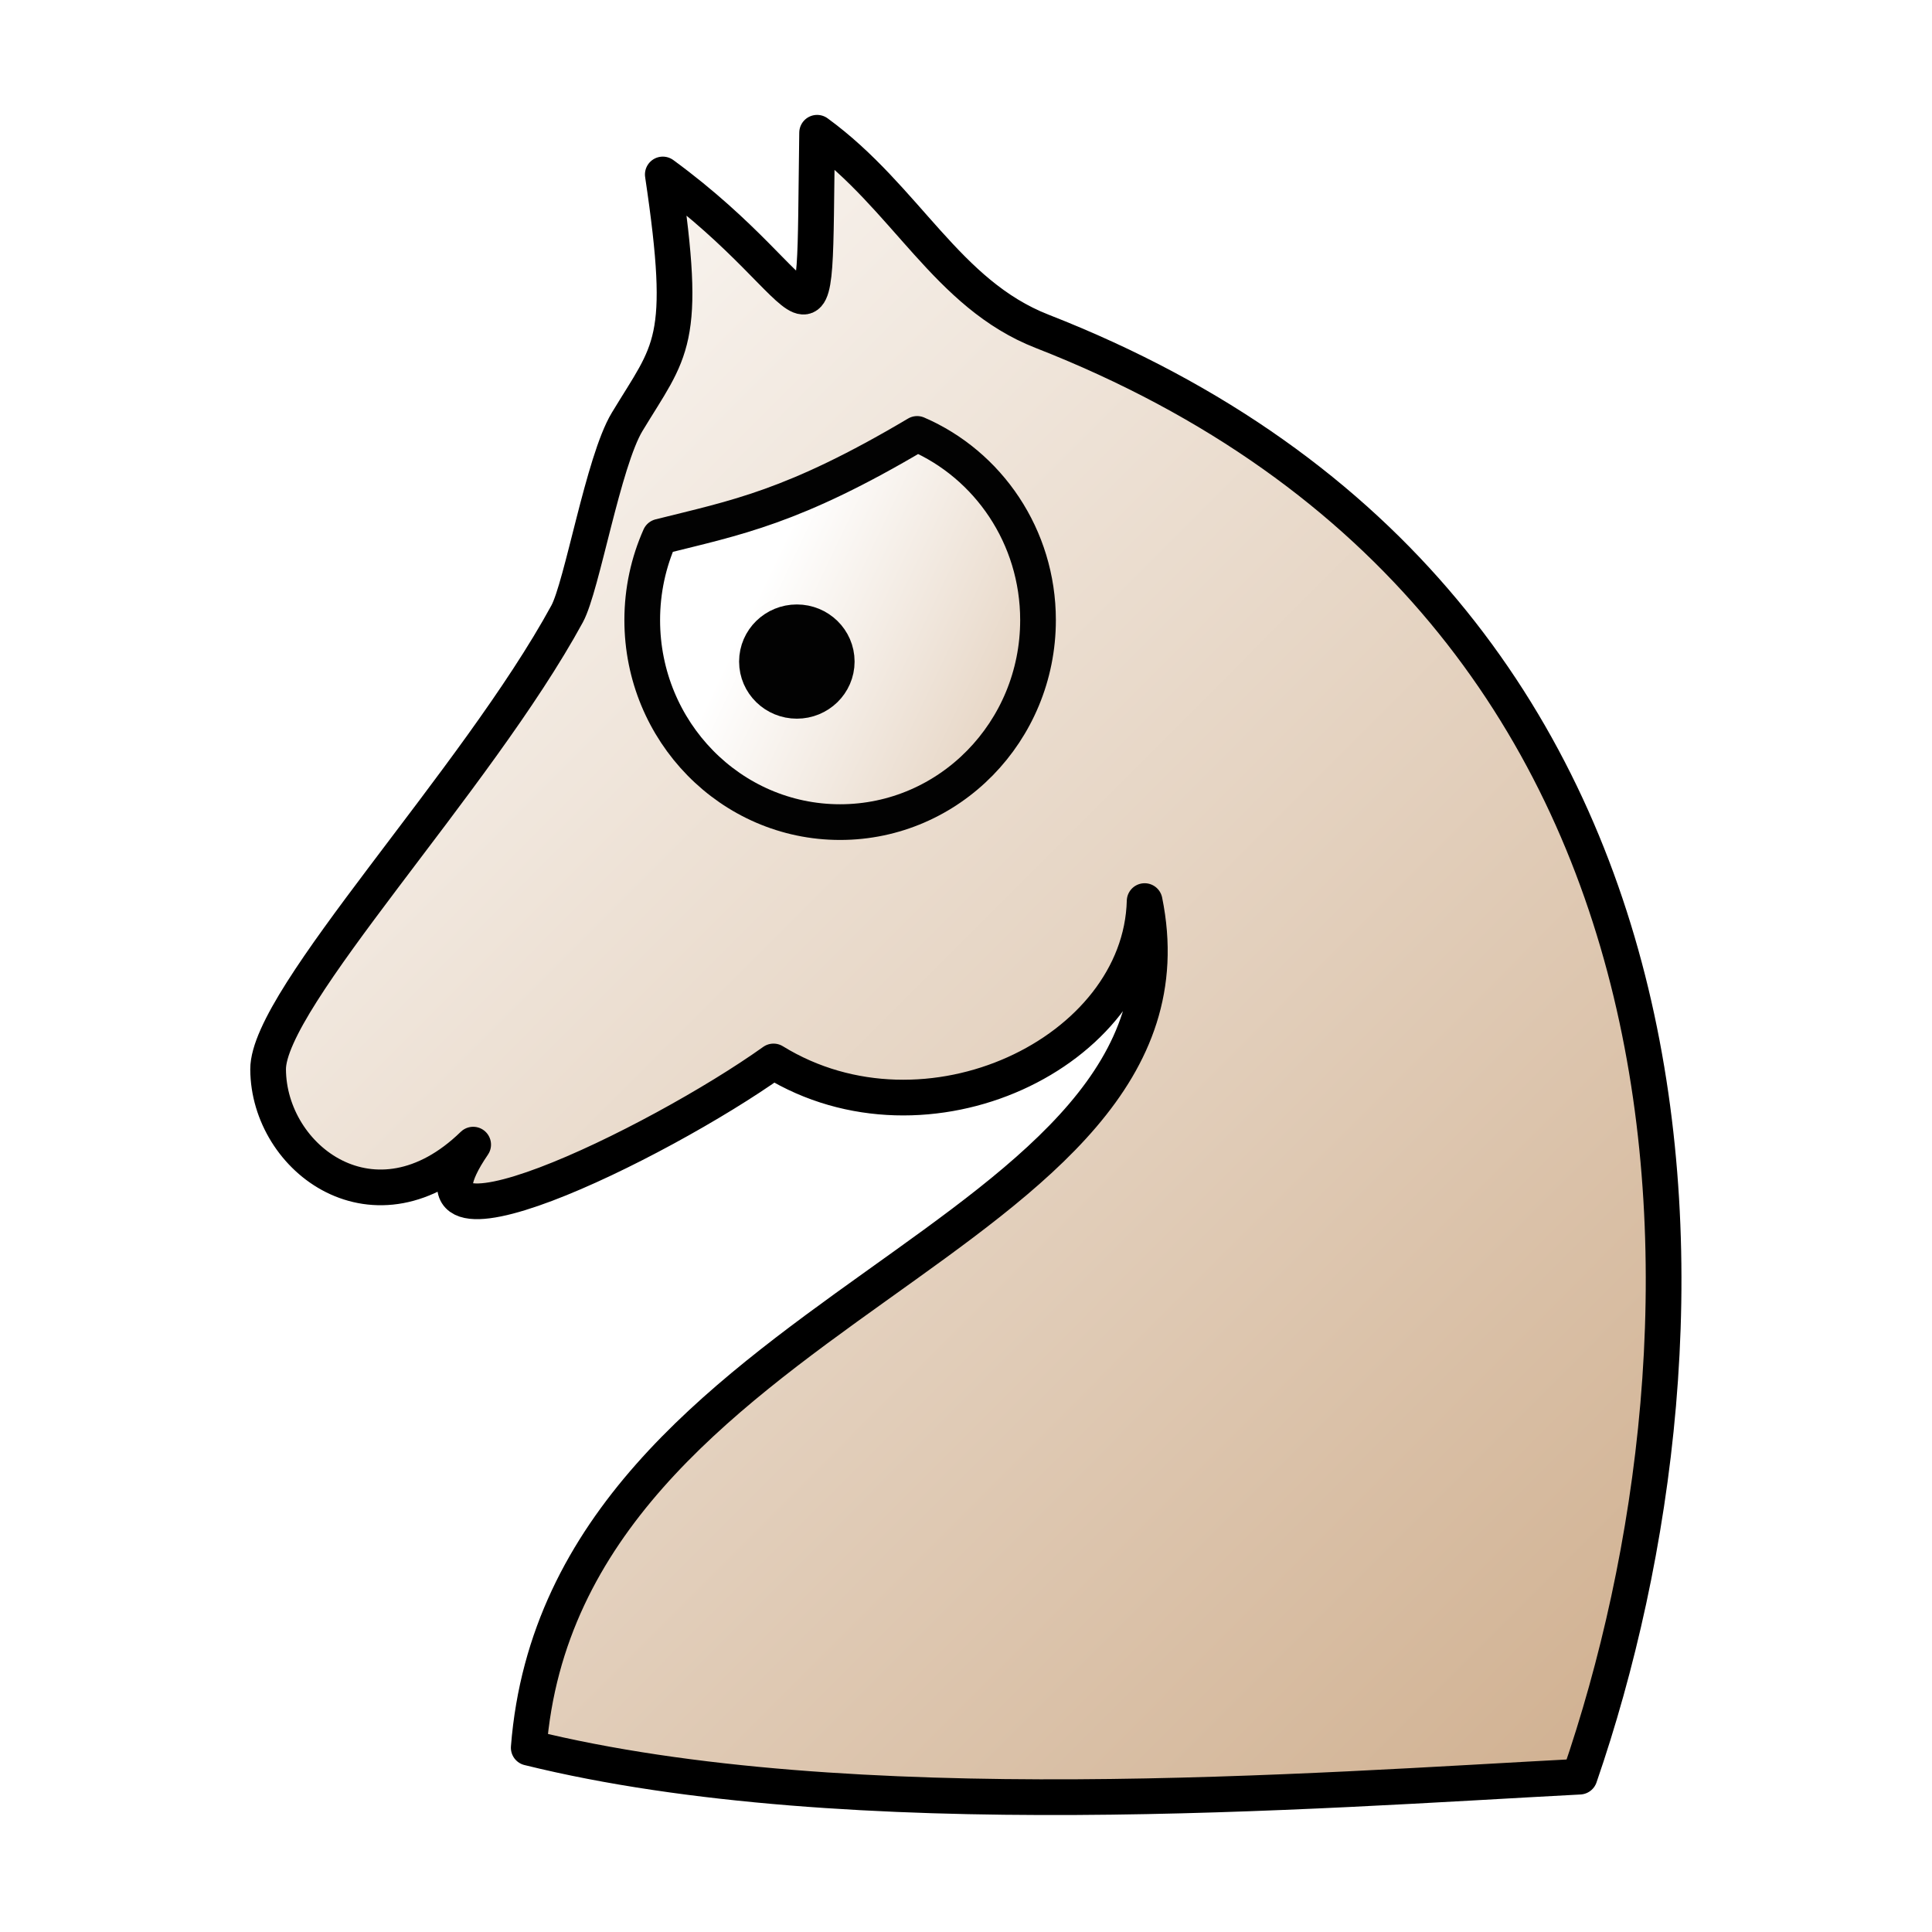
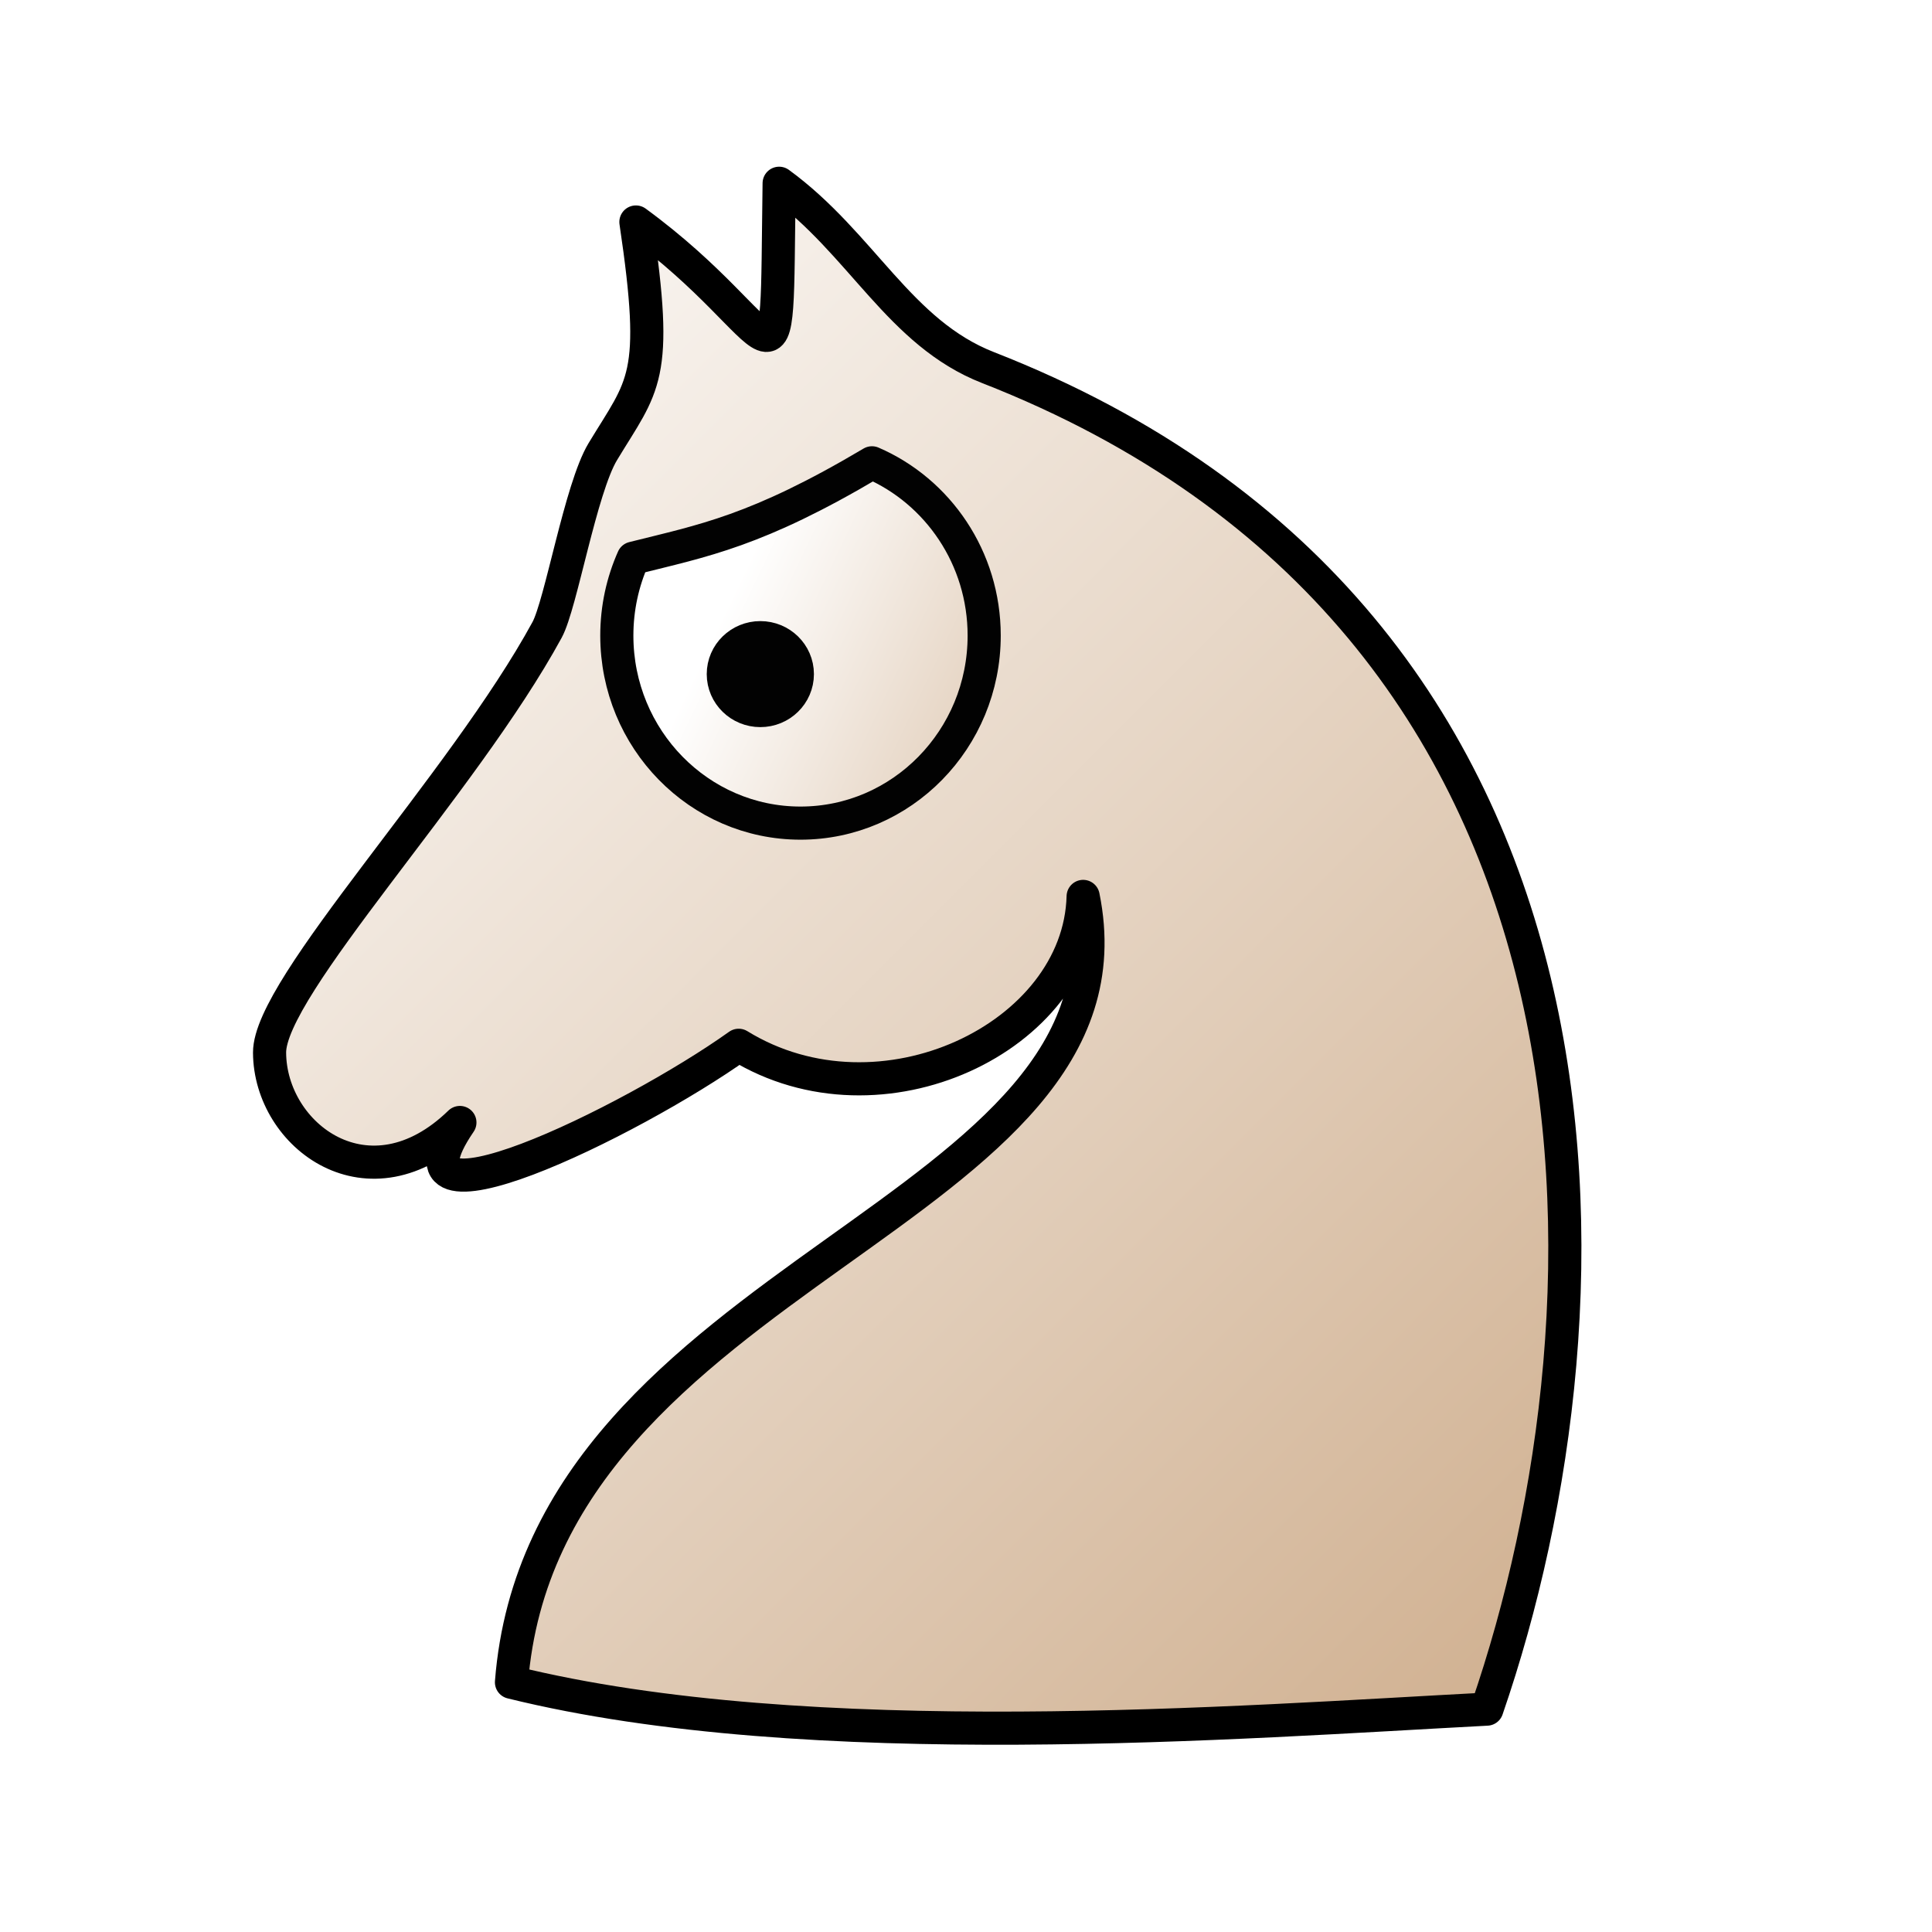
- <svg xmlns="http://www.w3.org/2000/svg" xmlns:xlink="http://www.w3.org/1999/xlink" overflow="hidden" viewBox="10 29 866 866" id="svg36220" version="1.0">
+ <svg xmlns="http://www.w3.org/2000/svg" xmlns:xlink="http://www.w3.org/1999/xlink" viewBox="0 0 933 933" width="933" height="933" id="svg36220" version="1.0">
  <defs id="defs36222">
    <linearGradient id="linearGradient2507">
      <stop style="stop-color:#ffffff;stop-opacity:1;" offset="0" id="stop2509" />
      <stop style="stop-color:#d0b090;stop-opacity:1;" offset="1" id="stop2511" />
    </linearGradient>
    <linearGradient xlink:href="#linearGradient2507" id="linearGradient2513" x1="63.677" y1="137.906" x2="741.164" y2="814.156" gradientUnits="userSpaceOnUse" gradientTransform="translate(2,12)" />
    <linearGradient xlink:href="#linearGradient2507" id="linearGradient2229" x1="340.957" y1="313.549" x2="553.437" y2="414.998" gradientUnits="userSpaceOnUse" />
  </defs>
  <g id="layer1">
    <path style="fill:url(#linearGradient2513);fill-opacity:1;fill-rule:evenodd;stroke:#000000;stroke-width:16;stroke-linecap:round;stroke-linejoin:round;stroke-miterlimit:4;stroke-dasharray:none;stroke-opacity:1" d="M 376.261,88.503 C 374.574,204.861 380.518,160.919 307.091,107.204 C 318.423,183.107 310.731,185.608 291.115,218.088 C 280.38,235.863 270.919,291.833 264.202,304.17 C 223.498,378.926 130.018,476.519 130.179,508.335 C 130.383,548.609 178.281,584.659 222.096,542.071 C 181.105,602.077 304.863,541.799 356.727,504.787 C 425.378,547.049 521.29,500.802 523.073,432.898 C 554.313,586.494 262.583,613.171 247,812.398 C 390.986,847.968 599.587,831.574 718.049,825.371 C 785.794,628.944 792.046,300.606 477.105,177.503 C 434.3,160.771 416.318,117.733 376.261,88.503 z " id="path4618" />
    <path style="opacity:0.99;fill:url(#linearGradient2229);fill-opacity:1;fill-rule:evenodd;stroke:#000000;stroke-width:16;stroke-linecap:round;stroke-linejoin:round;stroke-miterlimit:4;stroke-dasharray:none;stroke-dashoffset:0;stroke-opacity:1" d="M 421.094,223.5 C 365.392,256.569 339.82,261.019 305.781,269.562 C 300.709,280.961 297.875,293.609 297.875,306.938 C 297.875,356.927 337.594,397.5 386.562,397.5 C 435.531,397.5 475.281,356.927 475.281,306.938 C 475.281,269.446 452.93,237.254 421.094,223.5 z " id="path1345" />
    <path style="opacity:0.99;fill:#000000;fill-opacity:1;fill-rule:evenodd;stroke:#000000;stroke-width:20.423;stroke-linecap:round;stroke-linejoin:round;stroke-miterlimit:4;stroke-dasharray:none;stroke-dashoffset:0;stroke-opacity:1" id="path2231" d="M 422.054 340.25 A 23.202 22.097 0 1 1  375.65,340.25 A 23.202 22.097 0 1 1  422.054 340.25 z" transform="matrix(0.774653,0,0,0.792339,58.20569,55.94714)" />
  </g>
</svg>
